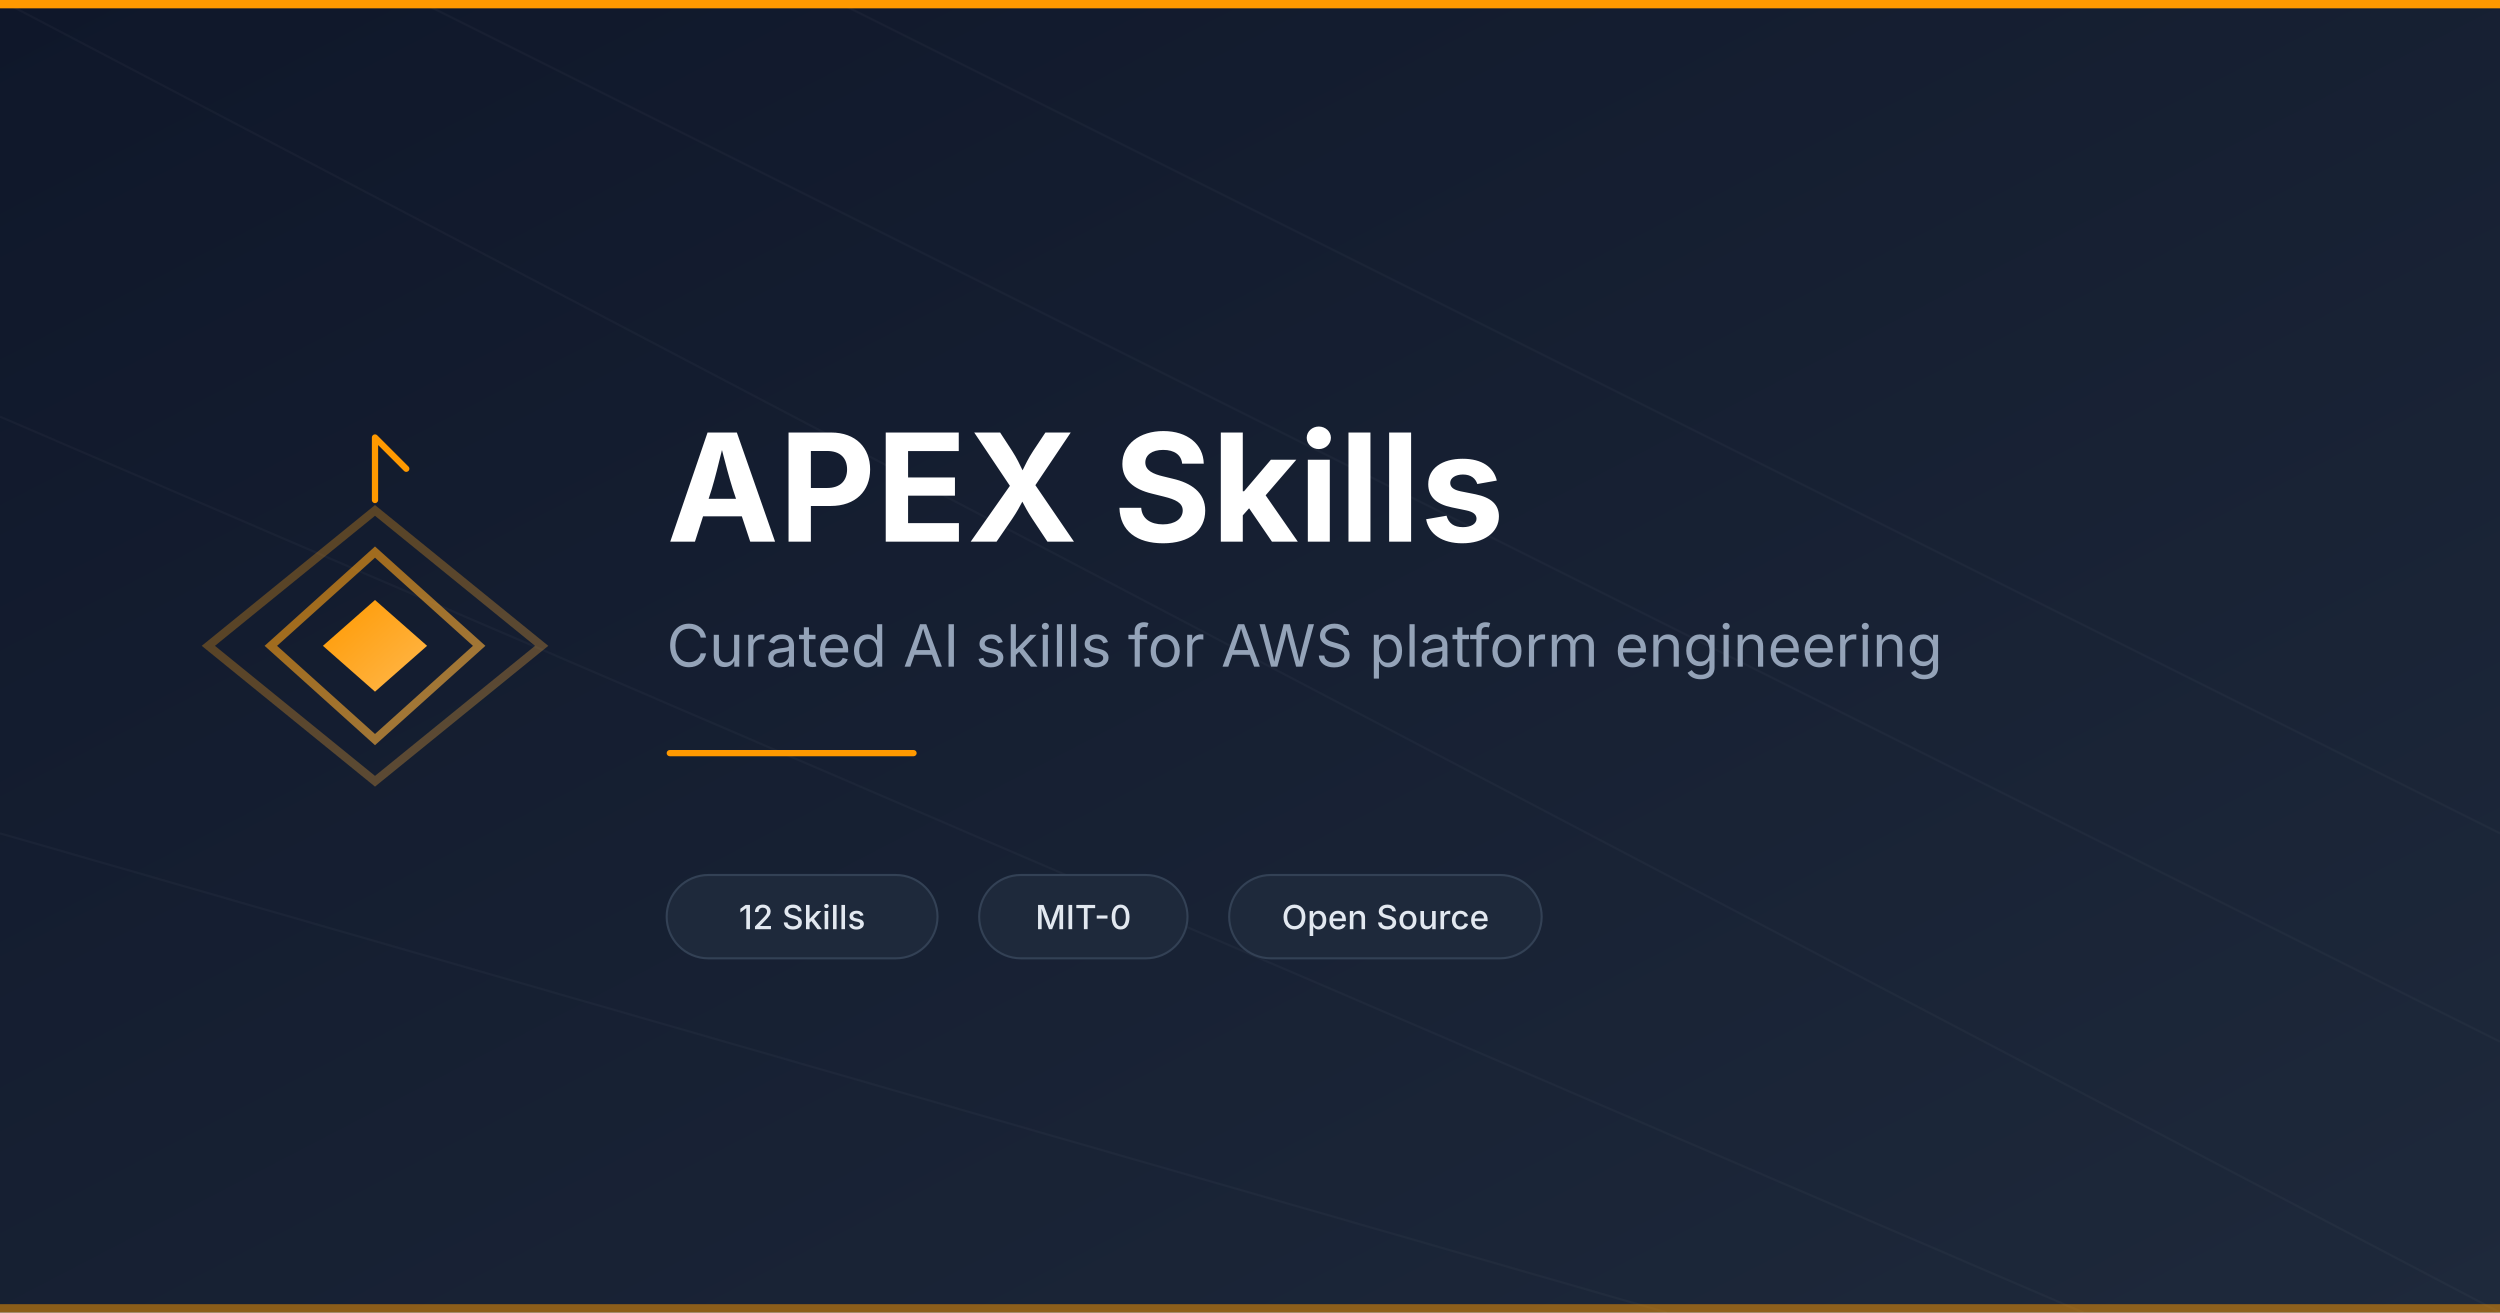
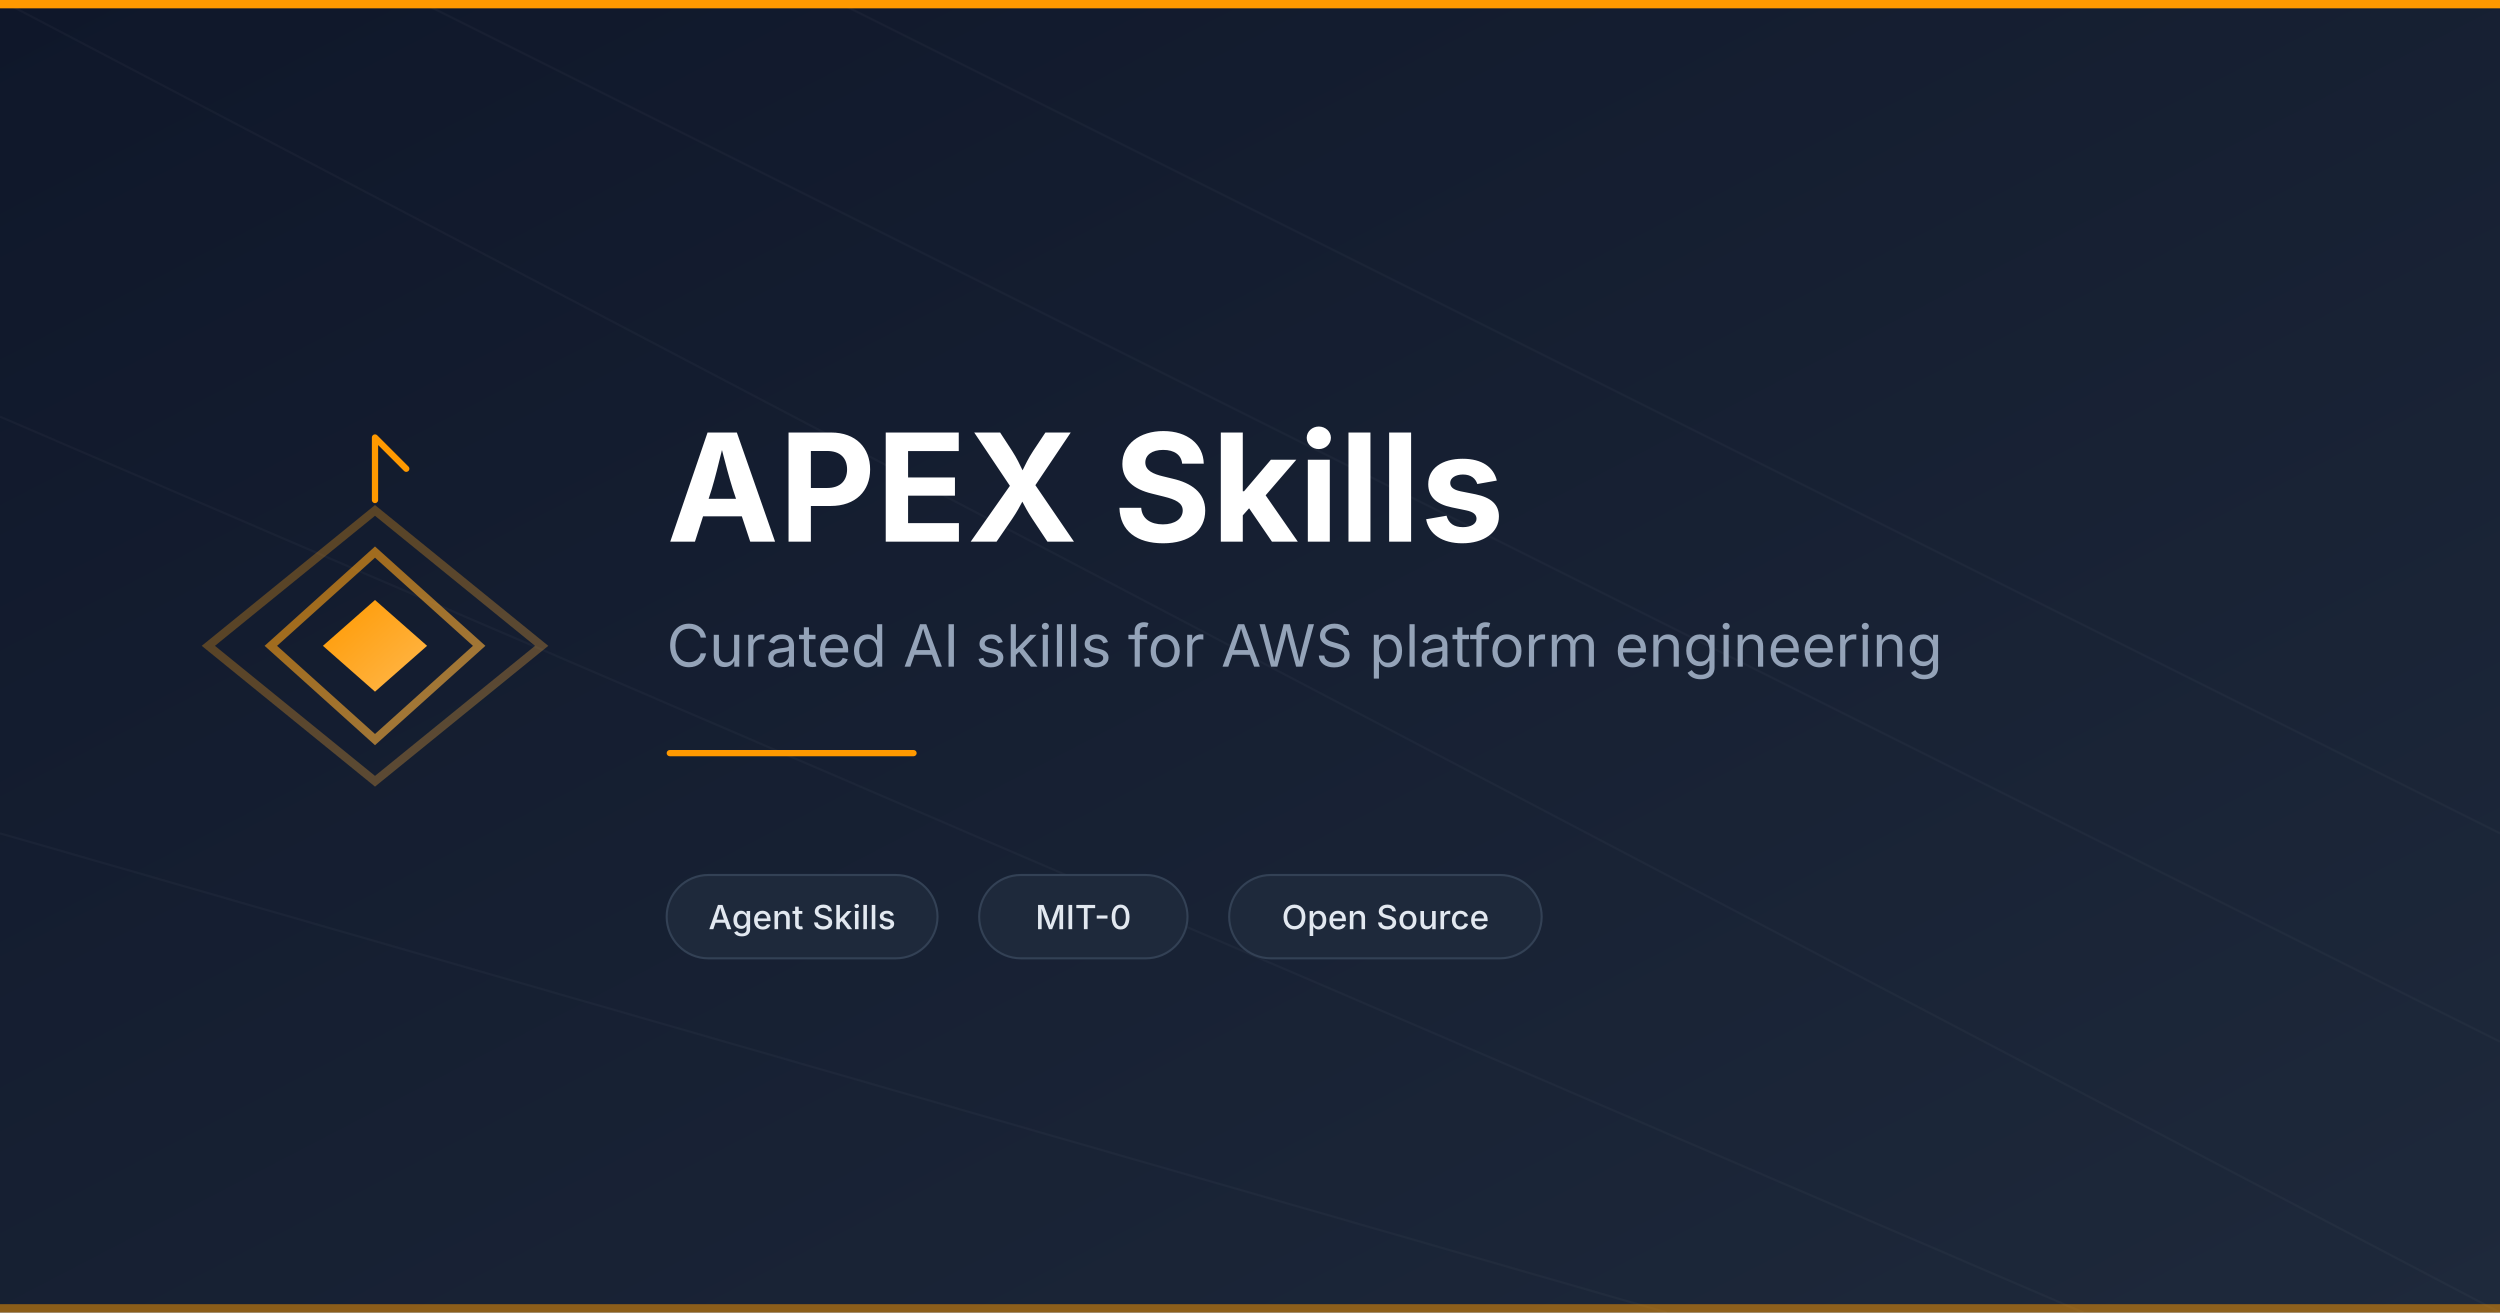
<svg xmlns="http://www.w3.org/2000/svg" viewBox="0 0 1200 630" width="1200" height="630">
  <defs>
    <linearGradient id="bg" x1="0%" y1="0%" x2="100%" y2="100%">
      <stop offset="0%" stop-color="#0f172a" />
      <stop offset="100%" stop-color="#1e293b" />
    </linearGradient>
    <linearGradient id="chevron-grad" x1="0%" y1="0%" x2="100%" y2="100%">
      <stop offset="0%" stop-color="#ff9900" />
      <stop offset="100%" stop-color="#ffb84d" />
    </linearGradient>
  </defs>
  <rect width="1200" height="630" fill="url(#bg)" />
  <g opacity="0.03">
    <line x1="0" y1="0" x2="1200" y2="630" stroke="#ffffff" stroke-width="1" />
    <line x1="200" y1="0" x2="1200" y2="500" stroke="#ffffff" stroke-width="1" />
    <line x1="400" y1="0" x2="1200" y2="400" stroke="#ffffff" stroke-width="1" />
    <line x1="0" y1="200" x2="1000" y2="630" stroke="#ffffff" stroke-width="1" />
    <line x1="0" y1="400" x2="800" y2="630" stroke="#ffffff" stroke-width="1" />
  </g>
  <g transform="translate(100, 180)">
    <path d="M 0 130 L 80 65 L 160 130 L 80 195 Z" fill="none" stroke="url(#chevron-grad)" stroke-width="4" opacity="0.3" />
    <path d="M 30 130 L 80 85 L 130 130 L 80 175 Z" fill="none" stroke="url(#chevron-grad)" stroke-width="4" opacity="0.6" />
    <path d="M 55 130 L 80 108 L 105 130 L 80 152 Z" fill="url(#chevron-grad)" />
    <path d="M 80 60 L 80 30 L 95 45" fill="none" stroke="#ff9900" stroke-width="3" stroke-linecap="round" stroke-linejoin="round" />
  </g>
  <text x="320" y="260" font-family="system-ui, -apple-system, sans-serif" font-size="72" font-weight="700" fill="#ffffff">APEX Skills</text>
  <text x="320" y="320" font-family="system-ui, -apple-system, sans-serif" font-size="28" font-weight="400" fill="#94a3b8">Curated AI skills for AWS platform engineering</text>
  <rect x="320" y="360" width="120" height="3" rx="1.5" fill="#ff9900" />
  <g transform="translate(320, 420)">
    <rect x="0" y="0" width="130" height="40" rx="20" fill="#1e293b" stroke="#334155" stroke-width="1" />
-     <text x="65" y="26" font-family="system-ui, -apple-system, sans-serif" font-size="16" font-weight="500" fill="#e2e8f0" text-anchor="middle">12 Skills</text>
+     <text x="65" y="26" font-family="system-ui, -apple-system, sans-serif" font-size="16" font-weight="500" fill="#e2e8f0" text-anchor="middle">Agent Skills</text>
    <rect x="150" y="0" width="100" height="40" rx="20" fill="#1e293b" stroke="#334155" stroke-width="1" />
    <text x="200" y="26" font-family="system-ui, -apple-system, sans-serif" font-size="16" font-weight="500" fill="#e2e8f0" text-anchor="middle">MIT-0</text>
    <rect x="270" y="0" width="150" height="40" rx="20" fill="#1e293b" stroke="#334155" stroke-width="1" />
    <text x="345" y="26" font-family="system-ui, -apple-system, sans-serif" font-size="16" font-weight="500" fill="#e2e8f0" text-anchor="middle">Open Source</text>
  </g>
  <rect x="0" y="0" width="1200" height="4" fill="#ff9900" />
  <rect x="0" y="626" width="1200" height="4" fill="#ff9900" opacity="0.5" />
</svg>
